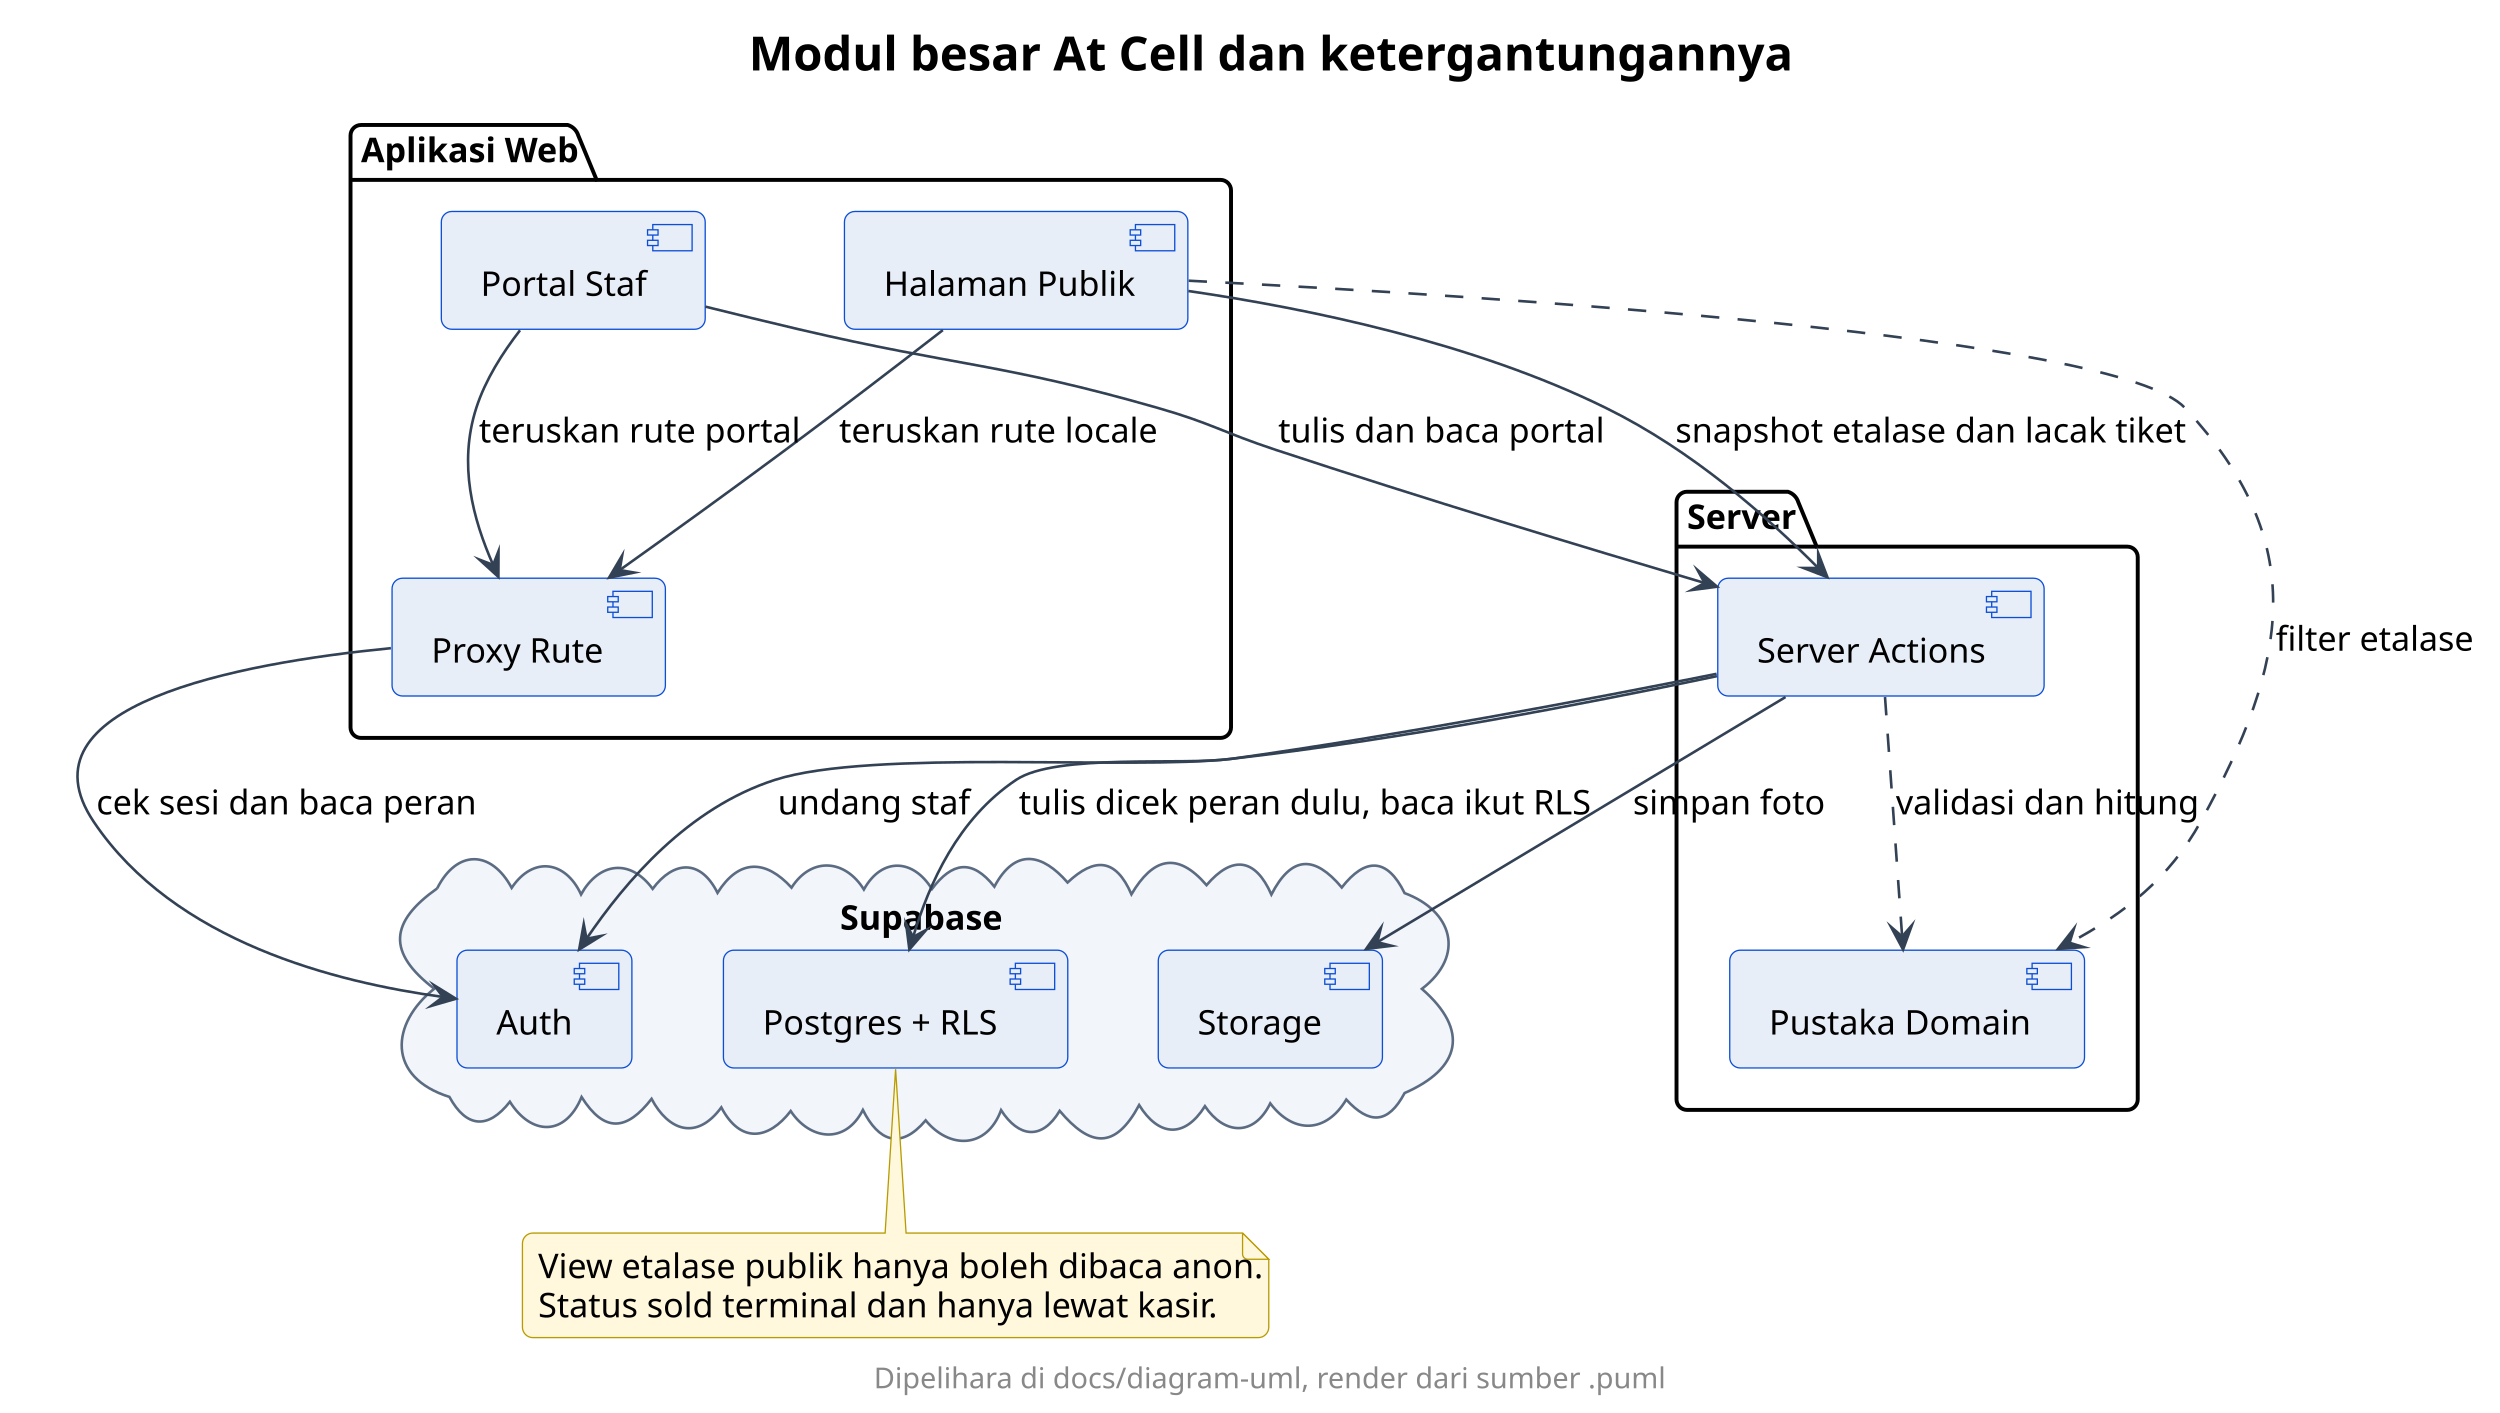
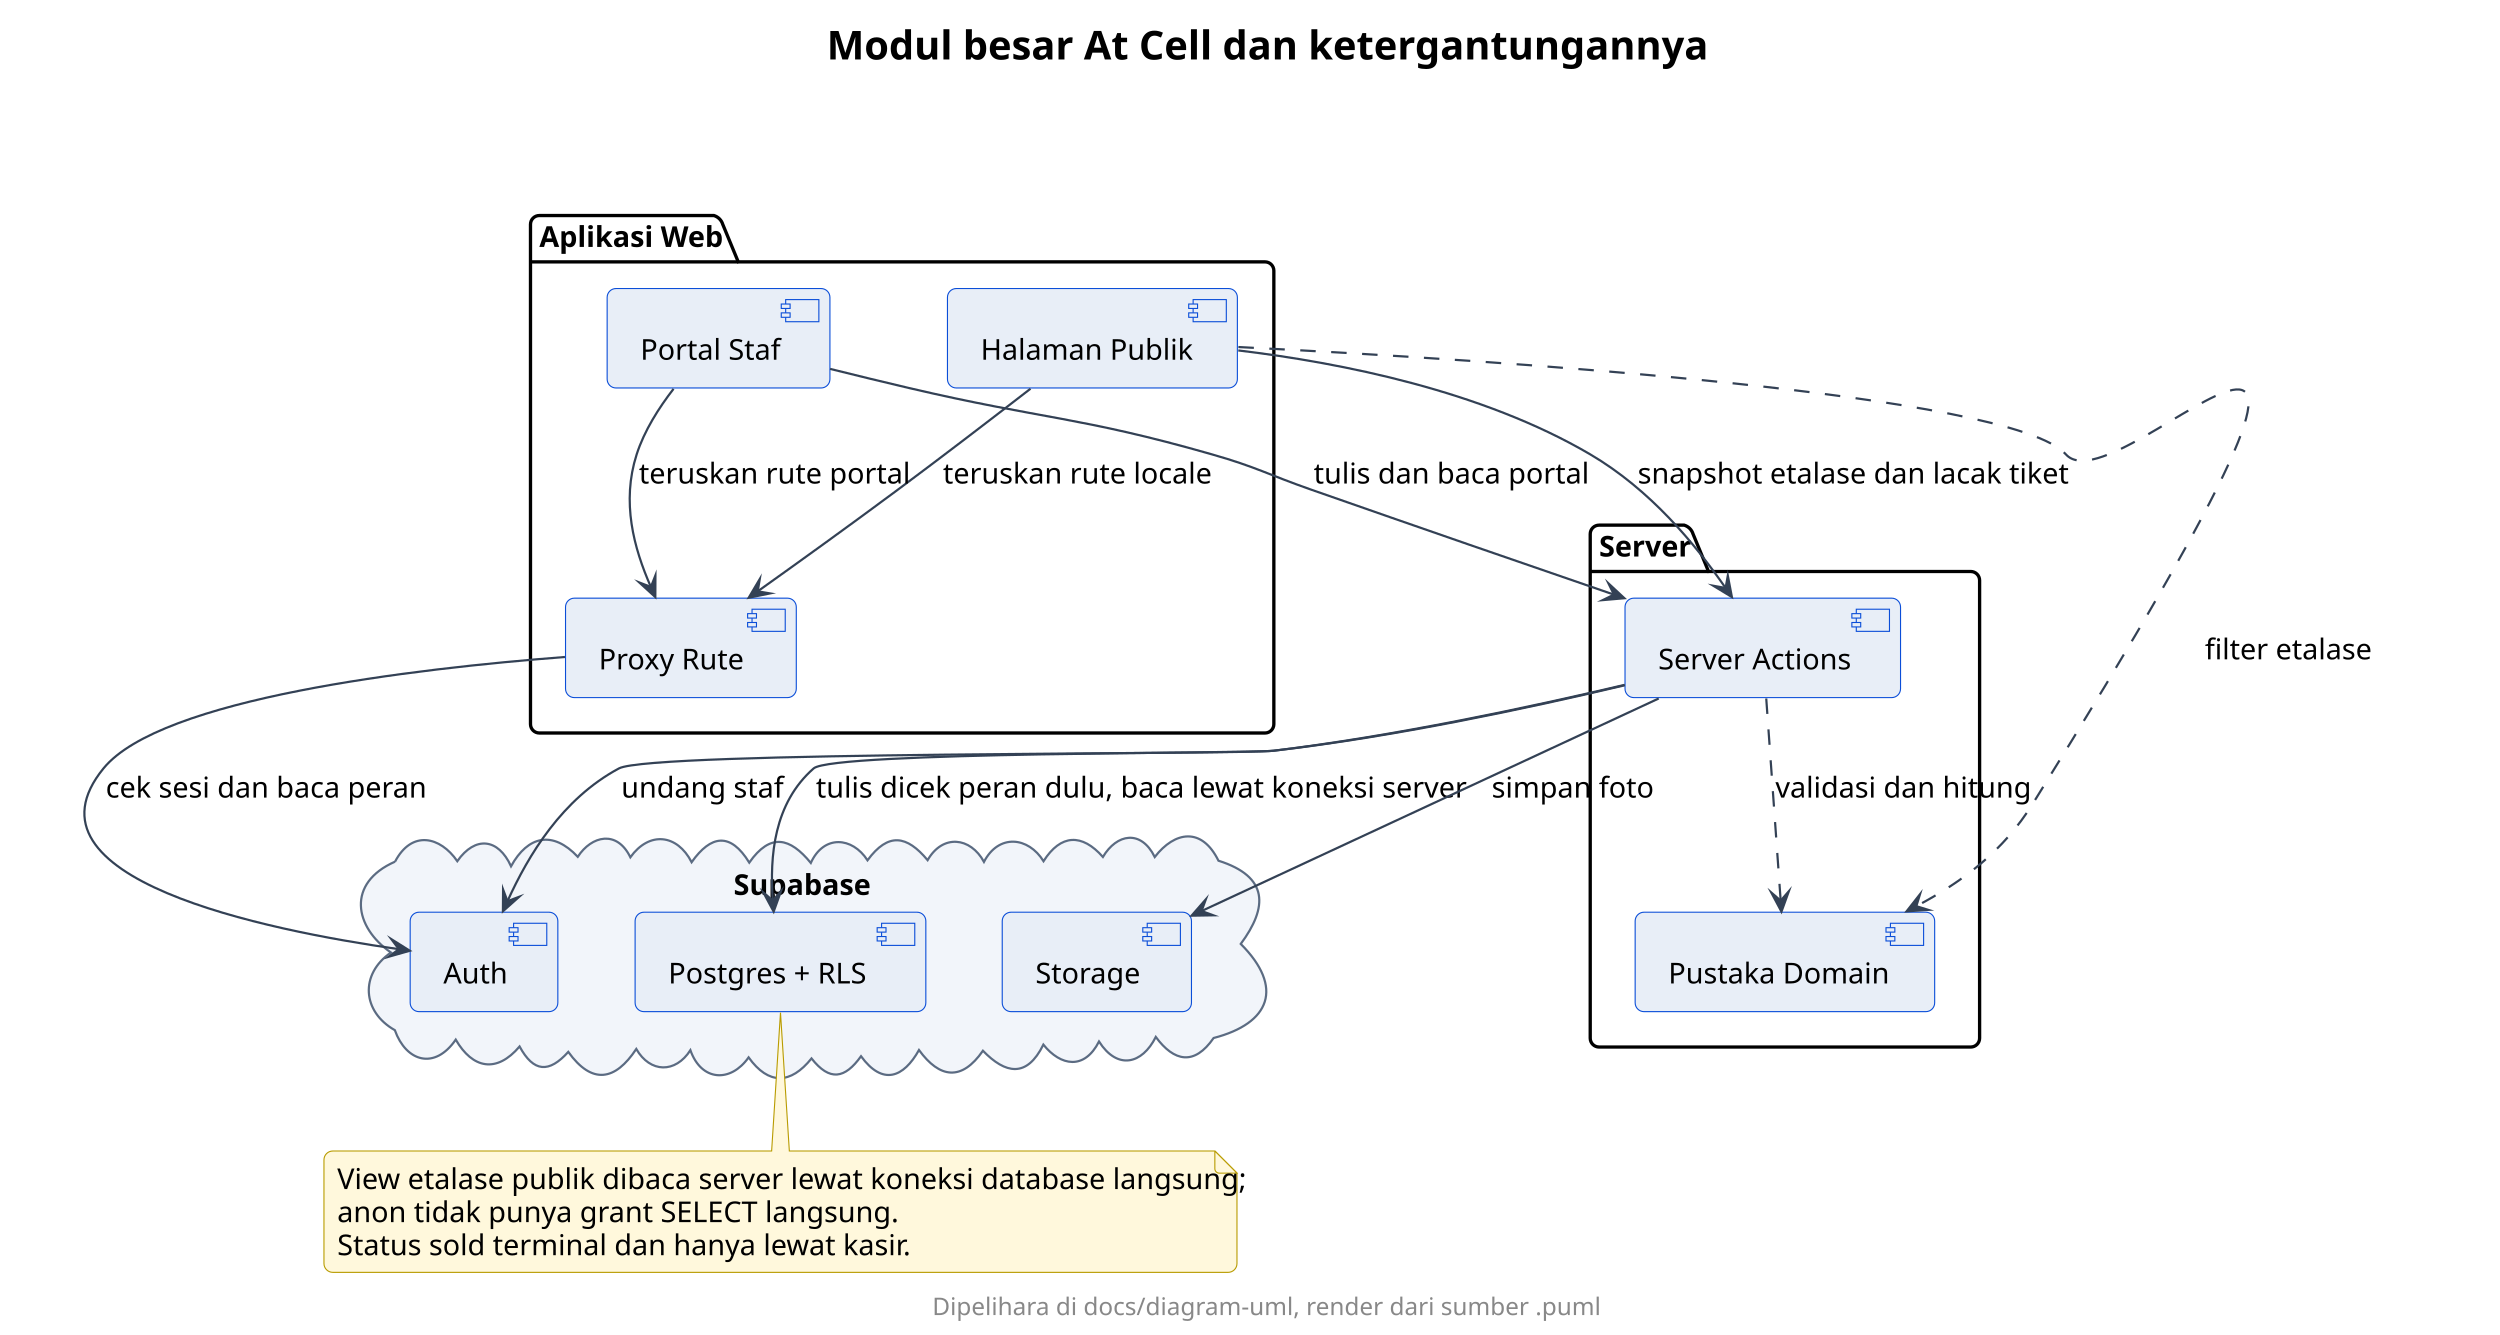
- <svg xmlns="http://www.w3.org/2000/svg" contentStyleType="text/css" data-diagram-type="DESCRIPTION" height="539px" preserveAspectRatio="none" style="width:954px;height:539px;background:#FFFFFF;" version="1.1" viewBox="0 0 954 539" width="954px" zoomAndPan="magnify">
+ <svg xmlns="http://www.w3.org/2000/svg" version="1.1" data-diagram-type="DESCRIPTION" style="width:1130px;height:603px;background:#FFFFFF;" width="1130px" height="603px" viewBox="0 0 1130 603" zoomAndPan="magnify" preserveAspectRatio="none" contentStyleType="text/css">
  <defs />
-   <g>
+   <g font-family="sans-serif" lengthAdjust="spacing">
    <g class="title" data-source-line="43">
-       <text fill="#000000" font-family="sans-serif" font-size="18" font-weight="700" lengthAdjust="spacing" textLength="376.058" x="285.737" y="26.884">Modul besar At Cell dan ketergantungannya</text>
+       <text x="373.686" y="26.884" fill="#000" font-size="18" textLength="376.058" font-weight="700">Modul besar At Cell dan ketergantungannya</text>
    </g>
-     <g class="cluster" data-qualified-name="Aplikasi Web" data-source-line="44" id="ent0001">
-       <path d="M137.76,47.698 L216.667,47.698 A6,6 0 0 1 220.667,51.698 L227.667,68.647 L465.76,68.647 A4,4 0 0 1 469.76,72.647 L469.76,277.588 A4,4 0 0 1 465.76,281.588 L137.76,281.588 A4,4 0 0 1 133.76,277.588 L133.76,51.698 A4,4 0 0 1 137.76,47.698" fill="none" style="stroke:#000000;stroke-width:1.5;" />
-       <line style="stroke:#000000;stroke-width:1.5;" x1="133.76" x2="227.667" y1="68.647" y2="68.647" />
-       <text fill="#000000" font-family="sans-serif" font-size="13" font-weight="700" lengthAdjust="spacing" textLength="80.907" x="137.76" y="61.892">Aplikasi Web</text>
+     <g class="cluster" data-qualified-name="Aplikasi Web" id="ent0001" data-source-line="44">
+       <path d="M243.78,97.418 L322.687,97.418 A6,6 0 0 1 326.687,101.418 L333.687,118.367 L571.78,118.367 A4,4 0 0 1 575.78,122.367 L575.78,327.318 A4,4 0 0 1 571.78,331.318 L243.78,331.318 A4,4 0 0 1 239.78,327.318 L239.78,101.418 A4,4 0 0 1 243.78,97.418" style="stroke:#000;stroke-width:1.5;" fill="none" />
+       <line x1="239.78" y1="118.367" x2="333.687" y2="118.367" style="stroke:#000;stroke-width:1.5;" />
+       <text x="243.78" y="111.612" fill="#000" font-size="13" textLength="80.907" font-weight="700">Aplikasi Web</text>
    </g>
-     <g class="cluster" data-qualified-name="Server" data-source-line="49" id="ent0005">
-       <path d="M643.76,187.648 L682.239,187.648 A6,6 0 0 1 686.239,191.648 L693.239,208.597 L811.76,208.597 A4,4 0 0 1 815.76,212.597 L815.76,419.538 A4,4 0 0 1 811.76,423.538 L643.76,423.538 A4,4 0 0 1 639.76,419.538 L639.76,191.648 A4,4 0 0 1 643.76,187.648" fill="none" style="stroke:#000000;stroke-width:1.5;" />
-       <line style="stroke:#000000;stroke-width:1.5;" x1="639.76" x2="693.239" y1="208.597" y2="208.597" />
-       <text fill="#000000" font-family="sans-serif" font-size="13" font-weight="700" lengthAdjust="spacing" textLength="40.479" x="643.76" y="201.842">Server</text>
+     <g class="cluster" data-qualified-name="Server" id="ent0005" data-source-line="49">
+       <path d="M722.78,237.368 L761.259,237.368 A6,6 0 0 1 765.259,241.368 L772.259,258.317 L890.78,258.317 A4,4 0 0 1 894.78,262.317 L894.78,469.258 A4,4 0 0 1 890.78,473.258 L722.78,473.258 A4,4 0 0 1 718.78,469.258 L718.78,241.368 A4,4 0 0 1 722.78,237.368" style="stroke:#000;stroke-width:1.5;" fill="none" />
+       <line x1="718.78" y1="258.317" x2="772.259" y2="258.317" style="stroke:#000;stroke-width:1.5;" />
+       <text x="722.78" y="251.562" fill="#000" font-size="13" textLength="40.479" font-weight="700">Server</text>
    </g>
-     <g class="cluster" data-qualified-name="Supabase" data-source-line="53" id="ent0008">
-       <path d="M166.816,339.022 C174.376,324.06 187.466,324.336 195.252,338.803 C203.475,326.517 215.868,328.535 221.724,341.303 C228.545,329.124 240.366,327.399 249.05,339.178 C257.032,328.447 267.275,327.642 273.801,340.694 C282.031,327.685 292.149,327.901 302.048,338.716 C309.745,326.754 322.562,327.985 329.653,339.43 C336.577,326.967 348.522,327.736 355.612,339.252 C363.329,328.984 370.925,327.612 379.45,338.334 C387.515,323.255 397.851,325.824 407.382,336.759 C417.726,327.076 425.747,327.41 431.761,341.246 C439.841,327.563 449.068,324.576 460.416,337.76 C470.258,326.289 478.996,327.387 485.158,341.341 C492.875,326.43 501.575,326.238 512.02,338.66 C520.941,327.237 529.324,327.158 535.997,340.81 C554.021,347.477 559.507,364.383 542.603,377.362 C560.91,393.28 557.332,407.776 535.998,417.107 C529.638,429.085 522.501,429.097 513.736,419.6 C506.063,432.449 493.645,432.851 484.732,421.058 C478.422,433.904 467.141,432.992 459.804,422.14 C451.942,434.578 442.134,433.651 434.693,421.706 C425.404,438.956 415.918,437.586 404.378,423.912 C397.448,435.406 388.689,433.966 382.013,423.652 C376.48,438.529 362.266,438.555 353.236,427.538 C343.457,439.057 335.202,435.371 329.281,423.574 C322.418,437.005 308.956,434.93 301.734,423.979 C293.183,435.07 282.499,436.423 275.255,422.591 C265.769,435.475 255.067,431.428 248.637,419.336 C239.181,431.508 230.705,432.495 221.932,418.636 C215.65,433.804 202.708,433.34 194.579,420.435 C186.255,431.061 178.004,430.473 171.491,418.578 C147.461,411.01 149.022,390.571 165.705,377.296 C147.544,363.443 148.736,351.822 166.816,339.022" fill="#F2F5FA" style="stroke:#5B6B82;stroke-width:1;" />
-       <text fill="#000000" font-family="sans-serif" font-size="13" font-weight="700" lengthAdjust="spacing" textLength="61.414" x="320.553" y="354.782">Supabase</text>
+     <g class="cluster" data-qualified-name="Supabase" id="ent0008" data-source-line="53">
+       <path d="M178.569,389.467 C186.108,375.085 198.962,378.016 206.699,389.249 C214.793,377.721 225.189,378.849 230.989,391.549 C238.619,377.685 249.853,375.268 261.152,387.269 C267.427,377.689 278.842,374.999 284.921,387.48 C293.466,375.599 306.055,376.955 312.62,389.706 C321.368,377.387 330.113,376.021 338.67,389.896 C348.215,376.3 357.079,378.552 366.486,390.05 C372.312,377.221 385.184,378.176 392.116,388.843 C401.512,376.113 409.838,377.505 419.282,388.789 C426.099,376.919 438.635,378.307 444.754,389.559 C451.392,376.781 464.767,378.138 471.677,389.252 C479.503,376.949 489.043,376.635 498.509,387.339 C504.802,376.839 515.671,374.776 521.952,387.351 C531.082,375.638 543.207,373.73 550.752,389.04 C573.557,396.269 573.124,410.031 560.823,426.658 C580.47,446.341 574.159,462.543 548.56,469.177 C539.838,481.806 530.715,479.952 522.422,468.706 C516.174,481.137 505.054,483.72 496.757,470.779 C490.133,483.727 479.5,481.956 471.608,472.182 C464.058,487.445 454.432,485.384 444.285,474.943 C434.632,488.829 424.736,487.435 415.381,474.62 C408.366,487.146 398.97,490.824 389.179,477.425 C381.841,487.65 375.063,488.869 366.805,478.42 C357.325,490.166 347.442,490.548 338.37,477.943 C330.234,489.501 317.02,488.824 312.057,474.693 C305.274,485.242 293.904,485.029 287.594,474.154 C278.071,488.527 267.633,490.431 256.863,475.461 C248.111,485.14 241.226,484.742 234.849,473.018 C224.445,485.246 213.665,483.111 205.989,469.921 C196.496,483.75 183.578,479.962 178.467,465.638 C163.692,457.303 162.504,440.333 176.705,430.543 C160.114,419.071 156.474,399.184 178.569,389.467" style="stroke:#5B6B82;stroke-width:1;" fill="#F2F5FA" />
+       <text x="331.573" y="404.512" fill="#000" font-size="13" textLength="61.414" font-weight="700">Supabase</text>
    </g>
-     <g class="entity" data-qualified-name="Aplikasi Web.Publik" data-source-line="45" id="ent0002">
-       <rect fill="#E8EEF7" height="44.949" rx="4" ry="4" style="stroke:#0B4ED8;stroke-width:0.5;" width="131.044" x="322.24" y="80.698" />
-       <rect fill="#E8EEF7" height="10" style="stroke:#0B4ED8;stroke-width:0.5;" width="15" x="433.284" y="85.698" />
-       <rect fill="#E8EEF7" height="2" style="stroke:#0B4ED8;stroke-width:0.5;" width="4" x="431.284" y="87.698" />
-       <rect fill="#E8EEF7" height="2" style="stroke:#0B4ED8;stroke-width:0.5;" width="4" x="431.284" y="91.698" />
-       <text fill="#000000" font-family="sans-serif" font-size="13" lengthAdjust="spacing" textLength="91.044" x="337.24" y="112.892">Halaman Publik</text>
+     <g class="entity" data-qualified-name="Aplikasi Web.Publik" id="ent0002" data-source-line="45">
+       <rect x="428.25" y="130.418" width="131.044" height="44.949" fill="#E8EEF7" style="stroke:#0B4ED8;stroke-width:0.5;" rx="4" ry="4" />
+       <rect x="539.294" y="135.418" width="15" height="10" fill="#E8EEF7" style="stroke:#0B4ED8;stroke-width:0.5;" />
+       <rect x="537.294" y="137.418" width="4" height="2" fill="#E8EEF7" style="stroke:#0B4ED8;stroke-width:0.5;" />
+       <rect x="537.294" y="141.418" width="4" height="2" fill="#E8EEF7" style="stroke:#0B4ED8;stroke-width:0.5;" />
+       <text x="443.25" y="162.612" fill="#000" font-size="13" textLength="91.044">Halaman Publik</text>
    </g>
-     <g class="entity" data-qualified-name="Aplikasi Web.Portal" data-source-line="46" id="ent0003">
-       <rect fill="#E8EEF7" height="44.949" rx="4" ry="4" style="stroke:#0B4ED8;stroke-width:0.5;" width="100.696" x="168.41" y="80.698" />
-       <rect fill="#E8EEF7" height="10" style="stroke:#0B4ED8;stroke-width:0.5;" width="15" x="249.106" y="85.698" />
-       <rect fill="#E8EEF7" height="2" style="stroke:#0B4ED8;stroke-width:0.5;" width="4" x="247.106" y="87.698" />
-       <rect fill="#E8EEF7" height="2" style="stroke:#0B4ED8;stroke-width:0.5;" width="4" x="247.106" y="91.698" />
-       <text fill="#000000" font-family="sans-serif" font-size="13" lengthAdjust="spacing" textLength="60.696" x="183.41" y="112.892">Portal Staf</text>
+     <g class="entity" data-qualified-name="Aplikasi Web.Portal" id="ent0003" data-source-line="46">
+       <rect x="274.43" y="130.418" width="100.696" height="44.949" fill="#E8EEF7" style="stroke:#0B4ED8;stroke-width:0.5;" rx="4" ry="4" />
+       <rect x="355.126" y="135.418" width="15" height="10" fill="#E8EEF7" style="stroke:#0B4ED8;stroke-width:0.5;" />
+       <rect x="353.126" y="137.418" width="4" height="2" fill="#E8EEF7" style="stroke:#0B4ED8;stroke-width:0.5;" />
+       <rect x="353.126" y="141.418" width="4" height="2" fill="#E8EEF7" style="stroke:#0B4ED8;stroke-width:0.5;" />
+       <text x="289.43" y="162.612" fill="#000" font-size="13" textLength="60.696">Portal Staf</text>
    </g>
-     <g class="entity" data-qualified-name="Aplikasi Web.Proxy" data-source-line="47" id="ent0004">
-       <rect fill="#E8EEF7" height="44.949" rx="4" ry="4" style="stroke:#0B4ED8;stroke-width:0.5;" width="104.302" x="149.61" y="220.648" />
-       <rect fill="#E8EEF7" height="10" style="stroke:#0B4ED8;stroke-width:0.5;" width="15" x="233.912" y="225.648" />
-       <rect fill="#E8EEF7" height="2" style="stroke:#0B4ED8;stroke-width:0.5;" width="4" x="231.912" y="227.648" />
-       <rect fill="#E8EEF7" height="2" style="stroke:#0B4ED8;stroke-width:0.5;" width="4" x="231.912" y="231.648" />
-       <text fill="#000000" font-family="sans-serif" font-size="13" lengthAdjust="spacing" textLength="64.302" x="164.61" y="252.842">Proxy Rute</text>
+     <g class="entity" data-qualified-name="Aplikasi Web.Proxy" id="ent0004" data-source-line="47">
+       <rect x="255.62" y="270.368" width="104.302" height="44.949" fill="#E8EEF7" style="stroke:#0B4ED8;stroke-width:0.5;" rx="4" ry="4" />
+       <rect x="339.922" y="275.368" width="15" height="10" fill="#E8EEF7" style="stroke:#0B4ED8;stroke-width:0.5;" />
+       <rect x="337.922" y="277.368" width="4" height="2" fill="#E8EEF7" style="stroke:#0B4ED8;stroke-width:0.5;" />
+       <rect x="337.922" y="281.368" width="4" height="2" fill="#E8EEF7" style="stroke:#0B4ED8;stroke-width:0.5;" />
+       <text x="270.62" y="302.562" fill="#000" font-size="13" textLength="64.302">Proxy Rute</text>
    </g>
-     <g class="entity" data-qualified-name="Server.Aksi" data-source-line="50" id="ent0006">
-       <rect fill="#E8EEF7" height="44.949" rx="4" ry="4" style="stroke:#0B4ED8;stroke-width:0.5;" width="124.532" x="655.5" y="220.648" />
-       <rect fill="#E8EEF7" height="10" style="stroke:#0B4ED8;stroke-width:0.5;" width="15" x="760.032" y="225.648" />
-       <rect fill="#E8EEF7" height="2" style="stroke:#0B4ED8;stroke-width:0.5;" width="4" x="758.032" y="227.648" />
-       <rect fill="#E8EEF7" height="2" style="stroke:#0B4ED8;stroke-width:0.5;" width="4" x="758.032" y="231.648" />
-       <text fill="#000000" font-family="sans-serif" font-size="13" lengthAdjust="spacing" textLength="84.532" x="670.5" y="252.842">Server Actions</text>
+     <g class="entity" data-qualified-name="Server.Aksi" id="ent0006" data-source-line="50">
+       <rect x="734.51" y="270.368" width="124.532" height="44.949" fill="#E8EEF7" style="stroke:#0B4ED8;stroke-width:0.5;" rx="4" ry="4" />
+       <rect x="839.042" y="275.368" width="15" height="10" fill="#E8EEF7" style="stroke:#0B4ED8;stroke-width:0.5;" />
+       <rect x="837.042" y="277.368" width="4" height="2" fill="#E8EEF7" style="stroke:#0B4ED8;stroke-width:0.5;" />
+       <rect x="837.042" y="281.368" width="4" height="2" fill="#E8EEF7" style="stroke:#0B4ED8;stroke-width:0.5;" />
+       <text x="749.51" y="302.562" fill="#000" font-size="13" textLength="84.532">Server Actions</text>
    </g>
-     <g class="entity" data-qualified-name="Server.Pustaka" data-source-line="51" id="ent0007">
-       <rect fill="#E8EEF7" height="44.949" rx="4" ry="4" style="stroke:#0B4ED8;stroke-width:0.5;" width="135.38" x="660.07" y="362.588" />
-       <rect fill="#E8EEF7" height="10" style="stroke:#0B4ED8;stroke-width:0.5;" width="15" x="775.45" y="367.588" />
-       <rect fill="#E8EEF7" height="2" style="stroke:#0B4ED8;stroke-width:0.5;" width="4" x="773.45" y="369.588" />
-       <rect fill="#E8EEF7" height="2" style="stroke:#0B4ED8;stroke-width:0.5;" width="4" x="773.45" y="373.588" />
-       <text fill="#000000" font-family="sans-serif" font-size="13" lengthAdjust="spacing" textLength="95.38" x="675.07" y="394.782">Pustaka Domain</text>
+     <g class="entity" data-qualified-name="Server.Pustaka" id="ent0007" data-source-line="51">
+       <rect x="739.09" y="412.318" width="135.38" height="44.949" fill="#E8EEF7" style="stroke:#0B4ED8;stroke-width:0.5;" rx="4" ry="4" />
+       <rect x="854.47" y="417.318" width="15" height="10" fill="#E8EEF7" style="stroke:#0B4ED8;stroke-width:0.5;" />
+       <rect x="852.47" y="419.318" width="4" height="2" fill="#E8EEF7" style="stroke:#0B4ED8;stroke-width:0.5;" />
+       <rect x="852.47" y="423.318" width="4" height="2" fill="#E8EEF7" style="stroke:#0B4ED8;stroke-width:0.5;" />
+       <text x="754.09" y="444.512" fill="#000" font-size="13" textLength="95.38">Pustaka Domain</text>
    </g>
-     <g class="entity" data-qualified-name="Supabase.Auth" data-source-line="54" id="ent0009">
-       <rect fill="#E8EEF7" height="44.949" rx="4" ry="4" style="stroke:#0B4ED8;stroke-width:0.5;" width="66.743" x="174.39" y="362.588" />
-       <rect fill="#E8EEF7" height="10" style="stroke:#0B4ED8;stroke-width:0.5;" width="15" x="221.133" y="367.588" />
-       <rect fill="#E8EEF7" height="2" style="stroke:#0B4ED8;stroke-width:0.5;" width="4" x="219.133" y="369.588" />
-       <rect fill="#E8EEF7" height="2" style="stroke:#0B4ED8;stroke-width:0.5;" width="4" x="219.133" y="373.588" />
-       <text fill="#000000" font-family="sans-serif" font-size="13" lengthAdjust="spacing" textLength="26.743" x="189.39" y="394.782">Auth</text>
+     <g class="entity" data-qualified-name="Supabase.Auth" id="ent0009" data-source-line="54">
+       <rect x="185.4" y="412.318" width="66.743" height="44.949" fill="#E8EEF7" style="stroke:#0B4ED8;stroke-width:0.5;" rx="4" ry="4" />
+       <rect x="232.143" y="417.318" width="15" height="10" fill="#E8EEF7" style="stroke:#0B4ED8;stroke-width:0.5;" />
+       <rect x="230.143" y="419.318" width="4" height="2" fill="#E8EEF7" style="stroke:#0B4ED8;stroke-width:0.5;" />
+       <rect x="230.143" y="423.318" width="4" height="2" fill="#E8EEF7" style="stroke:#0B4ED8;stroke-width:0.5;" />
+       <text x="200.4" y="444.512" fill="#000" font-size="13" textLength="26.743">Auth</text>
    </g>
-     <g class="entity" data-qualified-name="Supabase.DB" data-source-line="55" id="ent0010">
-       <rect fill="#E8EEF7" height="44.949" rx="4" ry="4" style="stroke:#0B4ED8;stroke-width:0.5;" width="131.406" x="276.06" y="362.588" />
-       <rect fill="#E8EEF7" height="10" style="stroke:#0B4ED8;stroke-width:0.5;" width="15" x="387.466" y="367.588" />
-       <rect fill="#E8EEF7" height="2" style="stroke:#0B4ED8;stroke-width:0.5;" width="4" x="385.466" y="369.588" />
-       <rect fill="#E8EEF7" height="2" style="stroke:#0B4ED8;stroke-width:0.5;" width="4" x="385.466" y="373.588" />
-       <text fill="#000000" font-family="sans-serif" font-size="13" lengthAdjust="spacing" textLength="91.406" x="291.06" y="394.782">Postgres + RLS</text>
+     <g class="entity" data-qualified-name="Supabase.DB" id="ent0010" data-source-line="55">
+       <rect x="287.07" y="412.318" width="131.406" height="44.949" fill="#E8EEF7" style="stroke:#0B4ED8;stroke-width:0.5;" rx="4" ry="4" />
+       <rect x="398.476" y="417.318" width="15" height="10" fill="#E8EEF7" style="stroke:#0B4ED8;stroke-width:0.5;" />
+       <rect x="396.476" y="419.318" width="4" height="2" fill="#E8EEF7" style="stroke:#0B4ED8;stroke-width:0.5;" />
+       <rect x="396.476" y="423.318" width="4" height="2" fill="#E8EEF7" style="stroke:#0B4ED8;stroke-width:0.5;" />
+       <text x="302.07" y="444.512" fill="#000" font-size="13" textLength="91.406">Postgres + RLS</text>
    </g>
-     <g class="entity" data-qualified-name="Supabase.ST" data-source-line="56" id="ent0011">
-       <rect fill="#E8EEF7" height="44.949" rx="4" ry="4" style="stroke:#0B4ED8;stroke-width:0.5;" width="85.532" x="442" y="362.588" />
-       <rect fill="#E8EEF7" height="10" style="stroke:#0B4ED8;stroke-width:0.5;" width="15" x="507.532" y="367.588" />
-       <rect fill="#E8EEF7" height="2" style="stroke:#0B4ED8;stroke-width:0.5;" width="4" x="505.532" y="369.588" />
-       <rect fill="#E8EEF7" height="2" style="stroke:#0B4ED8;stroke-width:0.5;" width="4" x="505.532" y="373.588" />
-       <text fill="#000000" font-family="sans-serif" font-size="13" lengthAdjust="spacing" textLength="45.532" x="457" y="394.782">Storage</text>
+     <g class="entity" data-qualified-name="Supabase.ST" id="ent0011" data-source-line="56">
+       <rect x="453.01" y="412.318" width="85.532" height="44.949" fill="#E8EEF7" style="stroke:#0B4ED8;stroke-width:0.5;" rx="4" ry="4" />
+       <rect x="518.542" y="417.318" width="15" height="10" fill="#E8EEF7" style="stroke:#0B4ED8;stroke-width:0.5;" />
+       <rect x="516.542" y="419.318" width="4" height="2" fill="#E8EEF7" style="stroke:#0B4ED8;stroke-width:0.5;" />
+       <rect x="516.542" y="423.318" width="4" height="2" fill="#E8EEF7" style="stroke:#0B4ED8;stroke-width:0.5;" />
+       <text x="468.01" y="444.512" fill="#000" font-size="13" textLength="45.532">Storage</text>
    </g>
-     <g class="entity" data-qualified-name="GMN22" data-source-line="69" id="ent0023">
-       <path d="M199.36,474.538 L199.36,506.436 A4,4 0 0 0 203.36,510.436 L480.162,510.436 A4,4 0 0 0 484.162,506.436 L484.162,480.538 L474.162,470.538 L345.76,470.538 L341.76,407.998 L337.76,470.538 L203.36,470.538 A4,4 0 0 0 199.36,474.538" fill="#FFF8DC" style="stroke:#B89B00;stroke-width:0.5;" />
-       <path d="M474.162,470.538 L474.162,478.538 A2,2 0 0 0 476.162,480.538 L484.162,480.538 L474.162,470.538" fill="#FFF8DC" style="stroke:#B89B00;stroke-width:0.5;" />
-       <text fill="#000000" font-family="sans-serif" font-size="13" lengthAdjust="spacing" textLength="263.802" x="205.36" y="487.732">View etalase publik hanya boleh dibaca anon.</text>
-       <text fill="#000000" font-family="sans-serif" font-size="13" lengthAdjust="spacing" textLength="247.127" x="205.36" y="502.681">Status sold terminal dan hanya lewat kasir.</text>
+     <g class="entity" data-qualified-name="GMN22" id="ent0023" data-source-line="69">
+       <path d="M146.43,524.258 L146.43,571.104 A4,4 0 0 0 150.43,575.104 L555.112,575.104 A4,4 0 0 0 559.112,571.104 L559.112,530.258 L549.112,520.258 L356.78,520.258 L352.78,457.698 L348.78,520.258 L150.43,520.258 A4,4 0 0 0 146.43,524.258" style="stroke:#B89B00;stroke-width:0.5;" fill="#FFF8DC" />
+       <path d="M549.112,520.258 L549.112,528.258 A2,2 0 0 0 551.112,530.258 L559.112,530.258 L549.112,520.258" style="stroke:#B89B00;stroke-width:0.5;" fill="#FFF8DC" />
+       <text x="152.43" y="537.452" fill="#000" font-size="13" textLength="391.682">View etalase publik dibaca server lewat koneksi database langsung;</text>
+       <text x="152.43" y="552.401" fill="#000" font-size="13" textLength="246.441">anon tidak punya grant SELECT langsung.</text>
+       <text x="152.43" y="567.35" fill="#000" font-size="13" textLength="247.127">Status sold terminal dan hanya lewat kasir.</text>
    </g>
-     <g class="link" data-entity-1="ent0002" data-entity-2="ent0004" data-link-type="dependency" data-source-line="58" id="lnk12">
-       <path d="M359.79,125.968 C342.58,139.288 320.01,156.608 299.76,171.648 C277.39,188.258 255.884,203.74 236.474,217.55" fill="none" id="Publik-to-Proxy" style="stroke:#334155;stroke-width:1;" />
-       <polygon fill="#334155" points="232.4,220.448,242.052,218.49,236.474,217.55,237.414,211.971,232.4,220.448" style="stroke:#334155;stroke-width:1;stroke-linejoin:miter;stroke-miterlimit:10;" />
-       <text fill="#000000" font-family="sans-serif" font-size="13" lengthAdjust="spacing" textLength="113.452" x="320.2" y="168.842">teruskan rute locale</text>
+     <g class="link" data-entity-1="ent0002" data-entity-2="ent0004" id="lnk12" data-source-line="58" data-link-type="dependency">
+       <path d="M465.8,175.688 C448.59,189.008 426.02,206.328 405.78,221.368 C383.4,237.978 361.893,253.458 342.483,267.278" style="stroke:#334155;stroke-width:1;" fill="none" id="Publik-to-Proxy" />
+       <polygon points="338.41,270.178,348.062,268.217,342.483,267.278,343.421,261.7,338.41,270.178" fill="#334155" style="stroke:#334155;stroke-width:1;stroke-linejoin:miter;stroke-miterlimit:10;" />
+       <text x="426.21" y="218.562" fill="#000" font-size="13" textLength="113.452">teruskan rute locale</text>
    </g>
-     <g class="link" data-entity-1="ent0003" data-entity-2="ent0004" data-link-type="dependency" data-source-line="59" id="lnk13">
-       <path d="M198.44,126.038 C191.78,134.618 185.2,144.958 181.76,155.648 C174.82,177.208 180.429,197.941 188.179,215.581" fill="none" id="Portal-to-Proxy" style="stroke:#334155;stroke-width:1;" />
-       <polygon fill="#334155" points="190.19,220.158,190.232,210.31,188.179,215.581,182.908,213.527,190.19,220.158" style="stroke:#334155;stroke-width:1;stroke-linejoin:miter;stroke-miterlimit:10;" />
-       <text fill="#000000" font-family="sans-serif" font-size="13" lengthAdjust="spacing" textLength="112.004" x="182.76" y="168.842">teruskan rute portal</text>
+     <g class="link" data-entity-1="ent0003" data-entity-2="ent0004" id="lnk13" data-source-line="59" data-link-type="dependency">
+       <path d="M304.45,175.758 C297.79,184.338 291.22,194.678 287.78,205.368 C280.83,226.928 286.45,247.66 294.2,265.31" style="stroke:#334155;stroke-width:1;" fill="none" id="Portal-to-Proxy" />
+       <polygon points="296.21,269.888,296.254,260.039,294.2,265.31,288.929,263.256,296.21,269.888" fill="#334155" style="stroke:#334155;stroke-width:1;stroke-linejoin:miter;stroke-miterlimit:10;" />
+       <text x="288.78" y="218.562" fill="#000" font-size="13" textLength="112.004">teruskan rute portal</text>
    </g>
-     <g class="link" data-entity-1="ent0004" data-entity-2="ent0009" data-link-type="dependency" data-source-line="60" id="lnk14">
-       <path d="M149.17,247.338 C90.06,253.138 6,269.228 35.76,313.588 C66.6,359.548 128.356,374.881 169.036,380.441" fill="none" id="Proxy-to-Auth" style="stroke:#334155;stroke-width:1;" />
-       <polygon fill="#334155" points="173.99,381.118,165.615,375.936,169.036,380.441,164.531,383.863,173.99,381.118" style="stroke:#334155;stroke-width:1;stroke-linejoin:miter;stroke-miterlimit:10;" />
-       <text fill="#000000" font-family="sans-serif" font-size="13" lengthAdjust="spacing" textLength="140.924" x="36.76" y="310.782">cek sesi dan baca peran</text>
+     <g class="link" data-entity-1="ent0004" data-entity-2="ent0009" id="lnk14" data-source-line="60" data-link-type="dependency">
+       <path d="M255.36,296.958 C186.87,302.248 72.58,315.688 46.78,347.318 C6,397.298 119.52,420.351 180.29,429.031" style="stroke:#334155;stroke-width:1;" fill="none" id="Proxy-to-Auth" />
+       <polygon points="185.24,429.738,176.896,424.506,180.29,429.031,175.765,432.425,185.24,429.738" fill="#334155" style="stroke:#334155;stroke-width:1;stroke-linejoin:miter;stroke-miterlimit:10;" />
+       <text x="47.78" y="360.512" fill="#000" font-size="13" textLength="140.924">cek sesi dan baca peran</text>
    </g>
-     <g class="link" data-entity-1="ent0002" data-entity-2="ent0006" data-link-type="dependency" data-source-line="61" id="lnk15">
-       <path d="M453.48,111.048 C499.85,117.818 562.42,130.888 612.76,155.648 C645.82,171.898 674.05,196.907 693.82,216.737" fill="none" id="Publik-to-Aksi" style="stroke:#334155;stroke-width:1;" />
-       <polygon fill="#334155" points="697.35,220.278,693.828,211.081,693.82,216.737,688.163,216.729,697.35,220.278" style="stroke:#334155;stroke-width:1;stroke-linejoin:miter;stroke-miterlimit:10;" />
-       <text fill="#000000" font-family="sans-serif" font-size="13" lengthAdjust="spacing" textLength="185.009" x="639.34" y="168.842">snapshot etalase dan lacak tiket</text>
+     <g class="link" data-entity-1="ent0002" data-entity-2="ent0006" id="lnk15" data-source-line="61" data-link-type="dependency">
+       <path d="M559.7,158.398 C606.74,164.048 670.05,176.758 718.78,205.368 C745.97,221.338 766.138,245.841 779.968,265.761" style="stroke:#334155;stroke-width:1;" fill="none" id="Publik-to-Aksi" />
+       <polygon points="782.82,269.868,780.973,260.194,779.968,265.761,774.402,264.757,782.82,269.868" fill="#334155" style="stroke:#334155;stroke-width:1;stroke-linejoin:miter;stroke-miterlimit:10;" />
+       <text x="740.24" y="218.562" fill="#000" font-size="13" textLength="185.009">snapshot etalase dan lacak tiket</text>
    </g>
-     <g class="link" data-entity-1="ent0003" data-entity-2="ent0006" data-link-type="dependency" data-source-line="62" id="lnk16">
-       <path d="M269.18,117.018 C280.85,119.918 293.22,122.938 304.76,125.648 C365.45,139.858 381.83,138.498 441.76,155.648 C462.17,161.478 466.61,164.988 486.76,171.648 C543.5,190.378 603.856,208.669 650.466,222.469" fill="none" id="Portal-to-Aksi" style="stroke:#334155;stroke-width:1;" />
-       <polygon fill="#334155" points="655.26,223.888,647.766,217.498,650.466,222.469,645.495,225.169,655.26,223.888" style="stroke:#334155;stroke-width:1;stroke-linejoin:miter;stroke-miterlimit:10;" />
-       <text fill="#000000" font-family="sans-serif" font-size="13" lengthAdjust="spacing" textLength="116.353" x="487.76" y="168.842">tulis dan baca portal</text>
+     <g class="link" data-entity-1="ent0003" data-entity-2="ent0006" id="lnk16" data-source-line="62" data-link-type="dependency">
+       <path d="M375.19,166.738 C386.86,169.638 399.24,172.658 410.78,175.368 C471.46,189.578 487.85,188.218 547.78,205.368 C568.18,211.198 572.74,214.348 592.78,221.368 C640.16,237.968 689.102,254.883 729.502,268.773" style="stroke:#334155;stroke-width:1;" fill="none" id="Portal-to-Aksi" />
+       <polygon points="734.23,270.398,727.02,263.689,729.502,268.773,724.418,271.255,734.23,270.398" fill="#334155" style="stroke:#334155;stroke-width:1;stroke-linejoin:miter;stroke-miterlimit:10;" />
+       <text x="593.78" y="218.562" fill="#000" font-size="13" textLength="116.353">tulis dan baca portal</text>
    </g>
-     <g class="link" data-entity-1="ent0006" data-entity-2="ent0010" data-link-type="dependency" data-source-line="63" id="lnk17">
-       <path d="M655.06,257.128 C605.06,267.128 533.16,280.698 469.76,289.588 C451.63,292.138 402.98,287.408 387.76,297.588 C365.43,312.528 354.582,337.181 348.452,357.531" fill="none" id="Aksi-to-DB" style="stroke:#334155;stroke-width:1;" />
-       <polygon fill="#334155" points="347.01,362.318,353.436,354.854,348.452,357.531,345.776,352.547,347.01,362.318" style="stroke:#334155;stroke-width:1;stroke-linejoin:miter;stroke-miterlimit:10;" />
-       <text fill="#000000" font-family="sans-serif" font-size="13" lengthAdjust="spacing" textLength="210.285" x="388.76" y="310.782">tulis dicek peran dulu, baca ikut RLS</text>
+     <g class="link" data-entity-1="ent0006" data-entity-2="ent0010" id="lnk17" data-source-line="63" data-link-type="dependency">
+       <path d="M734.36,309.548 C690.34,319.918 629.83,332.758 575.78,339.318 C564.3,340.708 376.48,339.698 367.78,347.318 C349.77,363.068 347.842,387.032 349.322,407.072" style="stroke:#334155;stroke-width:1;" fill="none" id="Aksi-to-DB" />
+       <polygon points="349.69,412.058,353.016,402.788,349.322,407.072,345.038,403.377,349.69,412.058" fill="#334155" style="stroke:#334155;stroke-width:1;stroke-linejoin:miter;stroke-miterlimit:10;" />
+       <text x="368.78" y="360.512" fill="#000" font-size="13" textLength="278.922">tulis dicek peran dulu, baca lewat koneksi server</text>
    </g>
-     <g class="link" data-entity-1="ent0006" data-entity-2="ent0011" data-link-type="dependency" data-source-line="64" id="lnk18">
-       <path d="M681.36,265.988 C637.71,292.198 569.287,333.304 525.587,359.544" fill="none" id="Aksi-to-ST" style="stroke:#334155;stroke-width:1;" />
-       <polygon fill="#334155" points="521.3,362.118,531.075,360.914,525.587,359.544,526.957,354.056,521.3,362.118" style="stroke:#334155;stroke-width:1;stroke-linejoin:miter;stroke-miterlimit:10;" />
-       <text fill="#000000" font-family="sans-serif" font-size="13" lengthAdjust="spacing" textLength="67.203" x="623.13" y="310.782">simpan foto</text>
+     <g class="link" data-entity-1="ent0006" data-entity-2="ent0011" id="lnk18" data-source-line="64" data-link-type="dependency">
+       <path d="M749.74,315.708 C691.87,342.608 598.974,385.8 543.114,411.78" style="stroke:#334155;stroke-width:1;" fill="none" id="Aksi-to-ST" />
+       <polygon points="538.58,413.888,548.427,413.72,543.114,411.78,545.054,406.466,538.58,413.888" fill="#334155" style="stroke:#334155;stroke-width:1;stroke-linejoin:miter;stroke-miterlimit:10;" />
+       <text x="674.24" y="360.512" fill="#000" font-size="13" textLength="67.203">simpan foto</text>
    </g>
-     <g class="link" data-entity-1="ent0006" data-entity-2="ent0009" data-link-type="dependency" data-source-line="65" id="lnk19">
-       <path d="M655.17,258.018 C605.24,268.528 533.37,282.328 469.76,289.588 C431.3,293.978 332.62,285.758 295.76,297.588 C262.52,308.268 238.743,336.275 223.813,358.215" fill="none" id="Aksi-to-Auth" style="stroke:#334155;stroke-width:1;" />
-       <polygon fill="#334155" points="221,362.348,229.37,357.158,223.813,358.215,222.756,352.657,221,362.348" style="stroke:#334155;stroke-width:1;stroke-linejoin:miter;stroke-miterlimit:10;" />
-       <text fill="#000000" font-family="sans-serif" font-size="13" lengthAdjust="spacing" textLength="67.945" x="296.76" y="310.782">undang staf</text>
+     <g class="link" data-entity-1="ent0006" data-entity-2="ent0009" id="lnk19" data-source-line="65" data-link-type="dependency">
+       <path d="M734.38,309.738 C690.37,320.198 629.87,333.068 575.78,339.318 C559.43,341.198 294.28,339.548 279.78,347.318 C254.02,361.108 238.794,386.574 229.384,407.334" style="stroke:#334155;stroke-width:1;" fill="none" id="Aksi-to-Auth" />
+       <polygon points="227.32,411.888,234.679,405.342,229.384,407.334,227.392,402.04,227.32,411.888" fill="#334155" style="stroke:#334155;stroke-width:1;stroke-linejoin:miter;stroke-miterlimit:10;" />
+       <text x="280.78" y="360.512" fill="#000" font-size="13" textLength="67.945">undang staf</text>
    </g>
-     <g class="link" data-entity-1="ent0006" data-entity-2="ent0007" data-link-type="dependency" data-source-line="66" id="lnk20">
-       <path d="M719.32,265.988 C721.2,292.278 723.984,331.141 725.854,357.361" fill="none" id="Aksi-to-Pustaka" style="stroke:#334155;stroke-width:1;stroke-dasharray:7,7;" />
-       <polygon fill="#334155" points="726.21,362.348,729.56,353.087,725.854,357.361,721.58,353.656,726.21,362.348" style="stroke:#334155;stroke-width:1;stroke-linejoin:miter;stroke-miterlimit:10;" />
-       <text fill="#000000" font-family="sans-serif" font-size="13" lengthAdjust="spacing" textLength="107.688" x="723.46" y="310.782">validasi dan hitung</text>
+     <g class="link" data-entity-1="ent0006" data-entity-2="ent0007" id="lnk20" data-source-line="66" data-link-type="dependency">
+       <path d="M798.34,315.708 C800.22,341.998 802.994,380.861 804.864,407.091" style="stroke:#334155;stroke-width:1;stroke-dasharray:7,7;" fill="none" id="Aksi-to-Pustaka" />
+       <polygon points="805.22,412.078,808.57,402.817,804.864,407.091,800.59,403.385,805.22,412.078" fill="#334155" style="stroke:#334155;stroke-width:1;stroke-linejoin:miter;stroke-miterlimit:10;" />
+       <text x="802.48" y="360.512" fill="#000" font-size="13" textLength="107.688">validasi dan hitung</text>
    </g>
-     <g class="link" data-entity-1="ent0002" data-entity-2="ent0007" data-link-type="dependency" data-source-line="67" id="lnk21">
-       <path d="M453.59,107.118 C571.39,113.068 808.35,128.318 833.76,155.648 C881.6,207.088 873.72,252.098 839.76,313.588 C827.88,335.108 810.776,348.604 789.756,359.764" fill="none" id="Publik-to-Pustaka" style="stroke:#334155;stroke-width:1;stroke-dasharray:7,7;" />
-       <polygon fill="#334155" points="785.34,362.108,795.165,361.421,789.756,359.764,791.413,354.355,785.34,362.108" style="stroke:#334155;stroke-width:1;stroke-linejoin:miter;stroke-miterlimit:10;" />
-       <text fill="#000000" font-family="sans-serif" font-size="13" lengthAdjust="spacing" textLength="70.091" x="868.44" y="248.312">filter etalase</text>
+     <g class="link" data-entity-1="ent0002" data-entity-2="ent0007" id="lnk21" data-source-line="67" data-link-type="dependency">
+       <path d="M559.75,156.858 C676.45,162.778 909.36,177.928 933.78,205.368 C958.14,232.748 1115.43,47.698 918.78,363.318 C905.47,384.668 887.478,398.307 866.178,409.597" style="stroke:#334155;stroke-width:1;stroke-dasharray:7,7;" fill="none" id="Publik-to-Pustaka" />
+       <polygon points="861.76,411.938,871.585,411.258,866.178,409.597,867.839,404.189,861.76,411.938" fill="#334155" style="stroke:#334155;stroke-width:1;stroke-linejoin:miter;stroke-miterlimit:10;" />
+       <text x="996.61" y="298.032" fill="#000" font-size="13" textLength="70.091">filter etalase</text>
    </g>
    <g class="footer" data-source-line="42">
-       <text fill="#888888" font-family="sans-serif" font-size="11" lengthAdjust="spacing" textLength="280.618" x="333.456" y="529.754">Dipelihara di docs/diagram-uml, render dari sumber .puml</text>
+       <text x="421.406" y="594.422" fill="#888" font-size="11" textLength="280.618">Dipelihara di docs/diagram-uml, render dari sumber .puml</text>
    </g>
  </g>
</svg>
